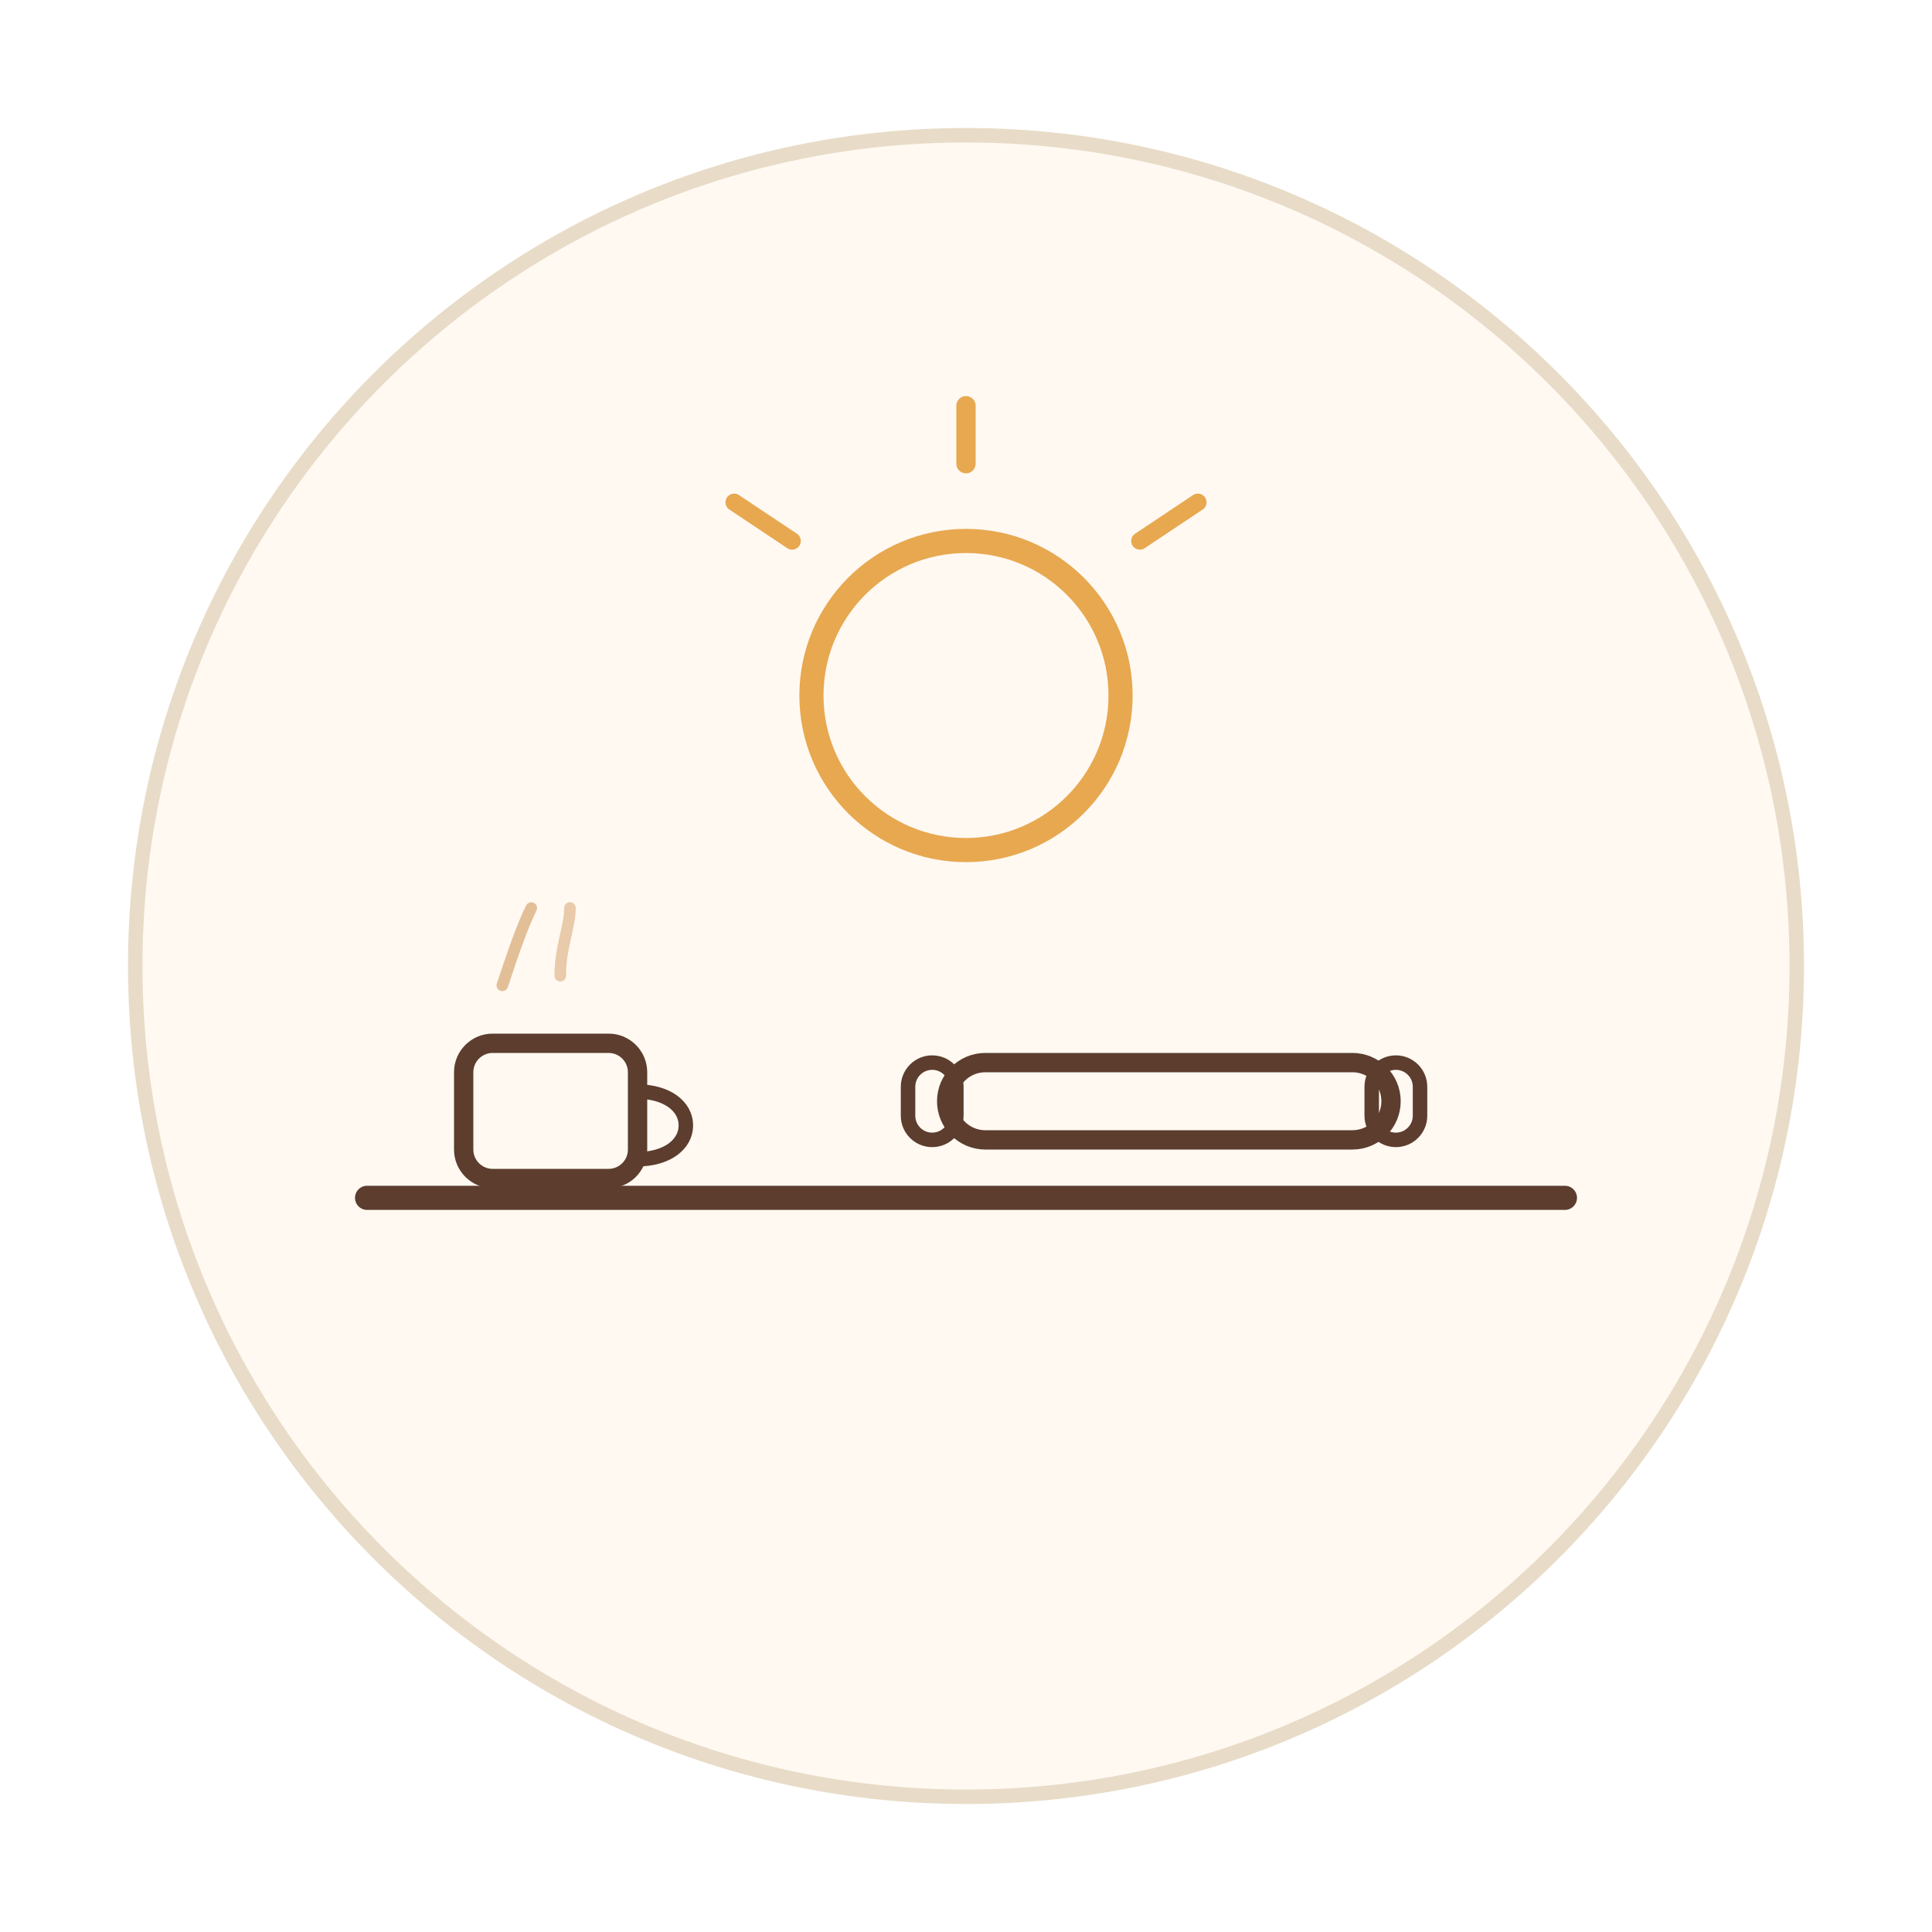
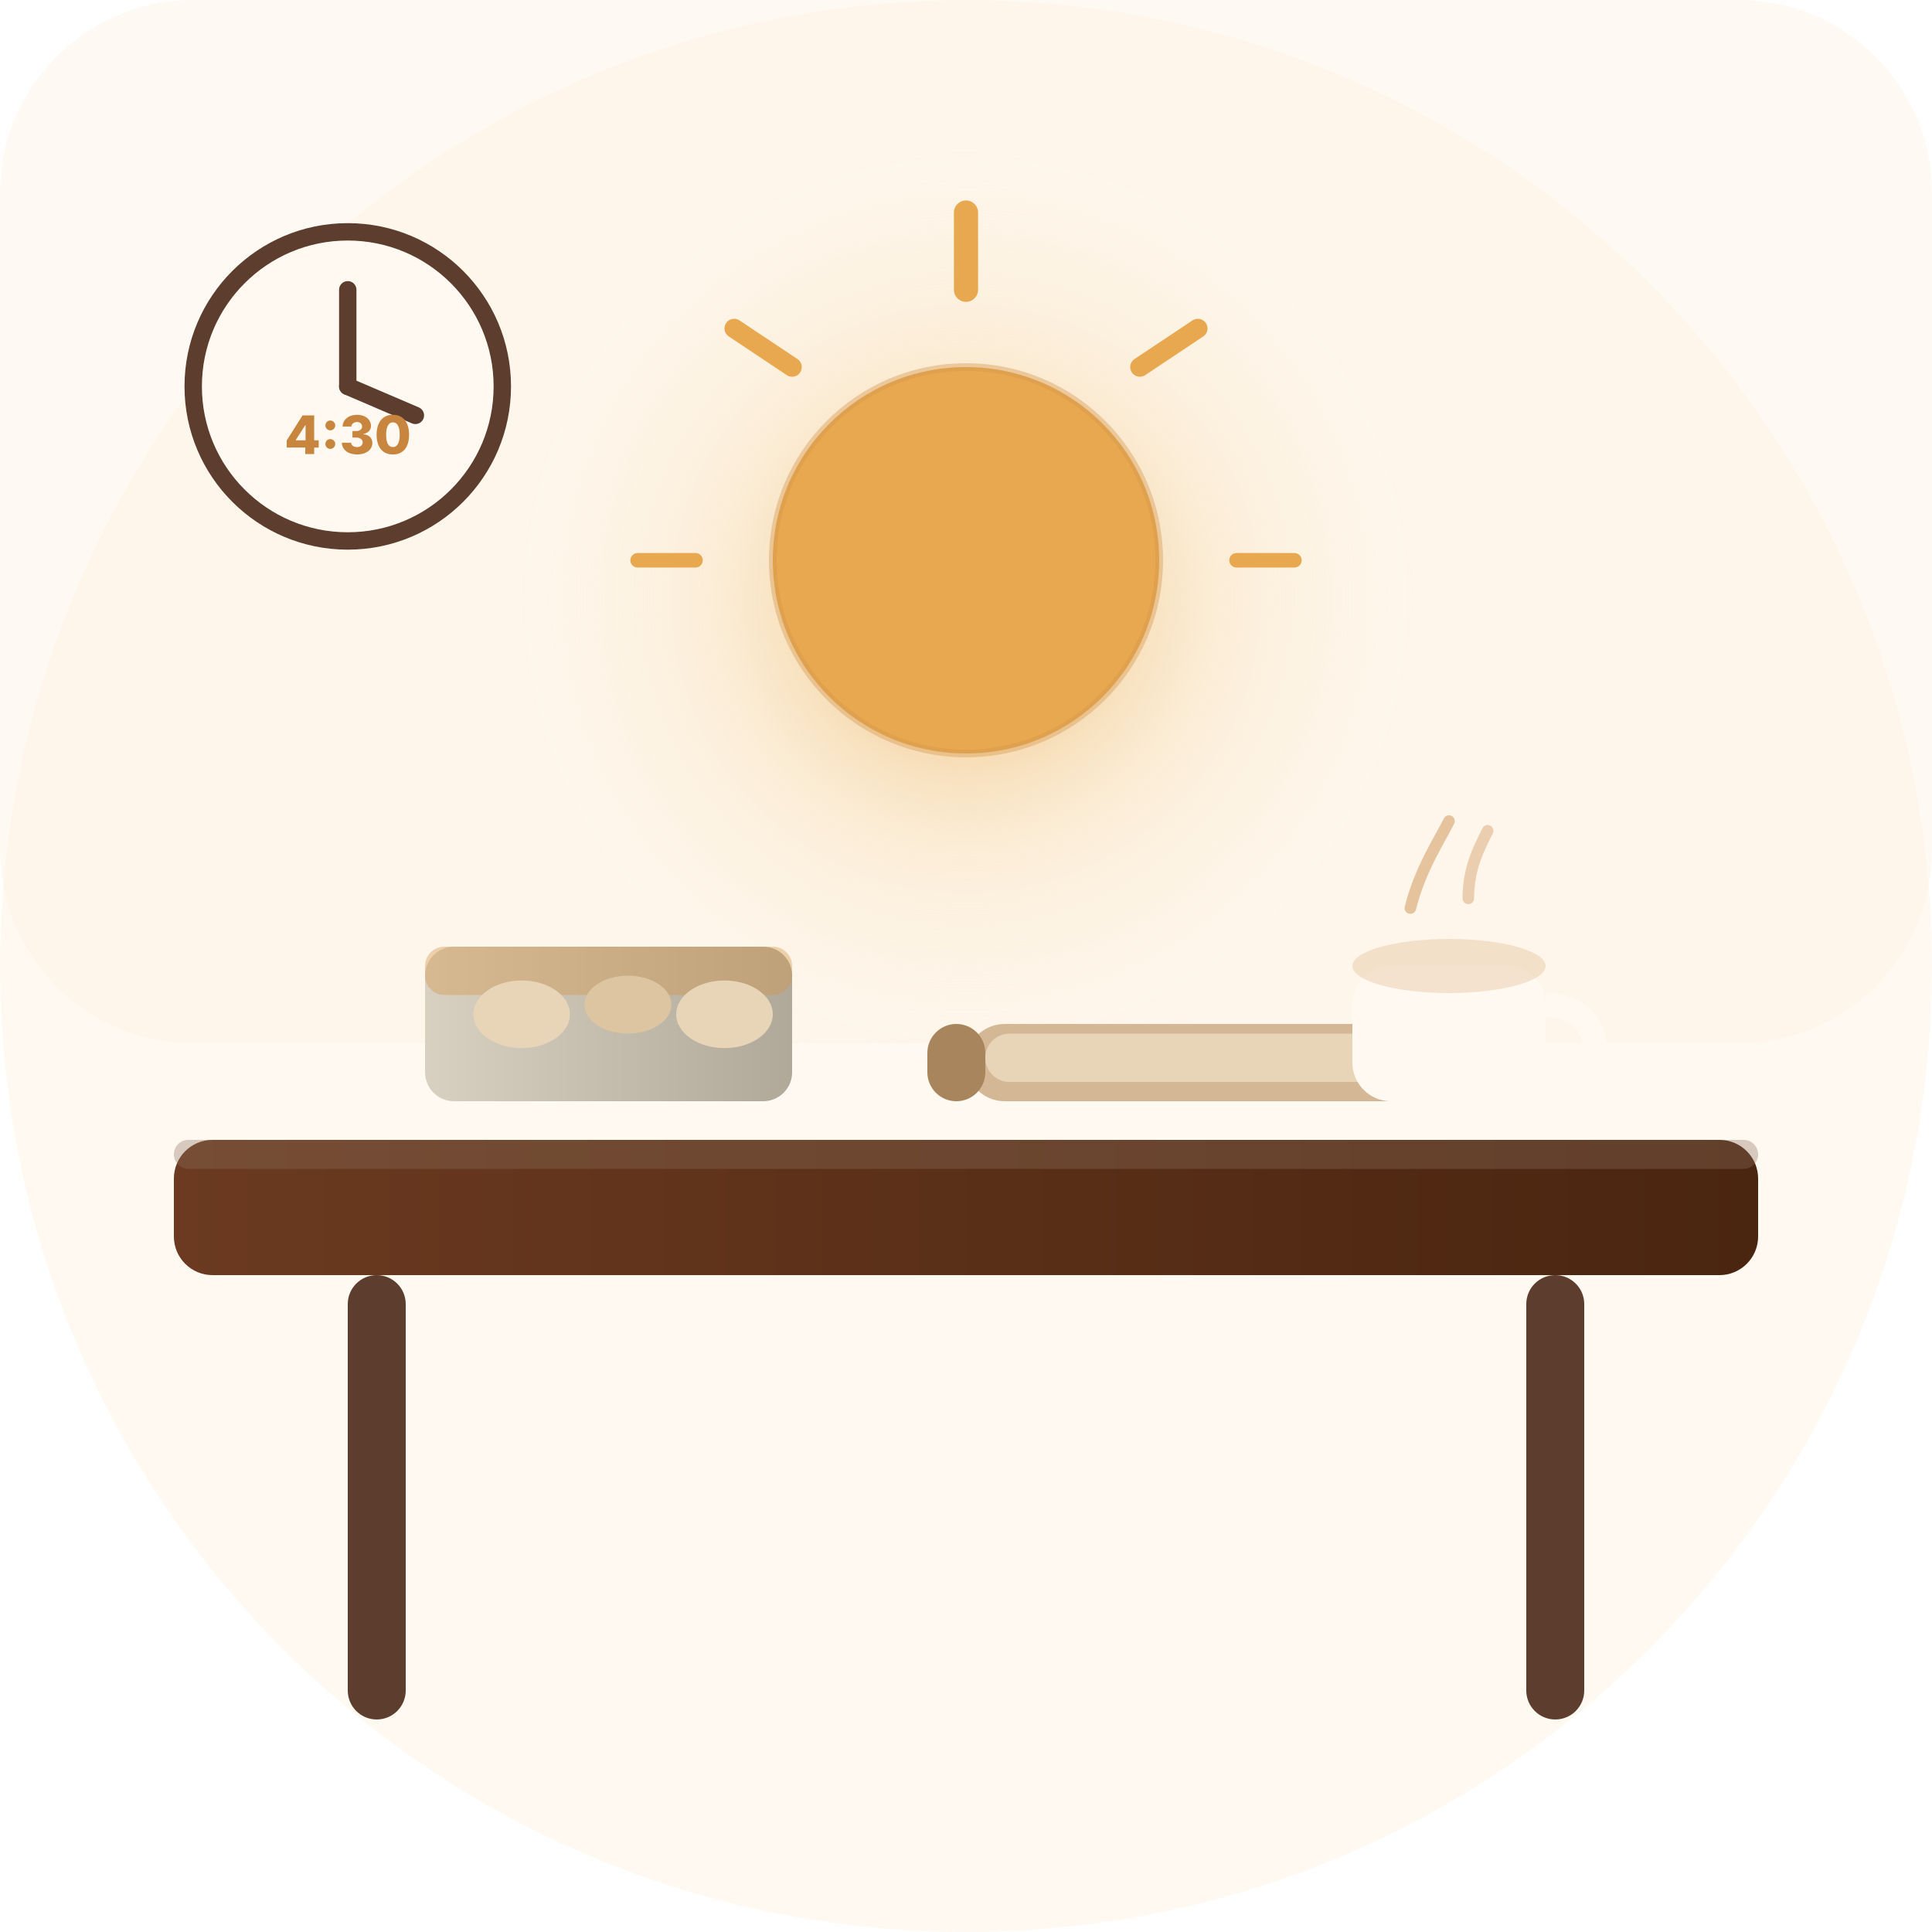
<svg xmlns="http://www.w3.org/2000/svg" width="200" height="200" viewBox="0 0 200 200">
-   <circle cx="100" cy="100" r="86" fill="#FFF9F2" stroke="#E8DCC8" stroke-width="1.5" />
-   <circle cx="100" cy="72" r="16" fill="none" stroke="#E8A850" stroke-width="2.5" stroke-linecap="round" />
-   <path d="M84 72a16 16 0 0 1 32 0" fill="none" stroke="#E8A850" stroke-width="2" stroke-linecap="round" />
-   <line x1="100" y1="48" x2="100" y2="42" stroke="#E8A850" stroke-width="2" stroke-linecap="round" />
-   <line x1="118" y1="56" x2="124" y2="52" stroke="#E8A850" stroke-width="1.8" stroke-linecap="round" />
-   <line x1="82" y1="56" x2="76" y2="52" stroke="#E8A850" stroke-width="1.8" stroke-linecap="round" />
-   <line x1="38" y1="124" x2="162" y2="124" stroke="#5C3D2E" stroke-width="2.5" stroke-linecap="round" />
-   <rect x="98" y="110" width="46" height="8" rx="4" fill="none" stroke="#5C3D2E" stroke-width="2" />
-   <rect x="142" y="110" width="5" height="8" rx="2.5" fill="none" stroke="#5C3D2E" stroke-width="1.5" />
-   <rect x="94" y="110" width="5" height="8" rx="2.5" fill="none" stroke="#5C3D2E" stroke-width="1.5" />
-   <rect x="48" y="108" width="18" height="14" rx="3" fill="none" stroke="#5C3D2E" stroke-width="2" />
-   <path d="M66 113c3 0 5 1.5 5 3.5s-2 3.5-5 3.5" fill="none" stroke="#5C3D2E" stroke-width="1.5" />
-   <path d="M52 102c1-3 2-6 3-8" fill="none" stroke="#C8853E" stroke-width="1.2" stroke-linecap="round" opacity="0.5" />
-   <path d="M58 101c0-3 1-5 1-7" fill="none" stroke="#C8853E" stroke-width="1.2" stroke-linecap="round" opacity="0.4" />
+   <defs>
+     <radialGradient id="glow">
+       <stop offset="0%" stop-color="#E8A850" stop-opacity="0.9" />
+       <stop offset="50%" stop-color="#F5D5A0" stop-opacity="0.3" />
+       <stop offset="100%" stop-color="#FFF9F2" stop-opacity="0" />
+     </radialGradient>
+     <radialGradient id="cookie">
+       <stop offset="0%" stop-color="#E8B860" />
+       <stop offset="60%" stop-color="#C8843C" />
+       <stop offset="100%" stop-color="#A86828" />
+     </radialGradient>
+     <linearGradient id="wood">
+       <stop offset="0%" stop-color="#6B3A20" />
+       <stop offset="100%" stop-color="#4A2510" />
+     </linearGradient>
+     <linearGradient id="metal">
+       <stop offset="0%" stop-color="#D8D0C0" />
+       <stop offset="100%" stop-color="#B0A898" />
+     </linearGradient>
+     <radialGradient id="warm">
+       <stop offset="0%" stop-color="#FDF3E2" stop-opacity="0.6" />
+       <stop offset="100%" stop-color="#FFF9F2" stop-opacity="0" />
+     </radialGradient>
+   </defs>
+   <rect x="0" y="0" width="200" height="200" rx="100" fill="#FFF9F2" />
+   <rect x="0" y="0" width="200" height="108" rx="20" fill="#FDF3E2" opacity="0.4" />
+   <circle cx="100" cy="62" r="50" fill="url(#glow)" />
+   <circle cx="100" cy="58" r="20" fill="#E8A850" />
+   <circle cx="100" cy="58" r="20" fill="none" stroke="#D4954B" stroke-width="0.8" opacity="0.4" />
+   <line x1="100" y1="30" x2="100" y2="22" stroke="#E8A850" stroke-width="2.5" stroke-linecap="round" />
+   <line x1="118" y1="38" x2="124" y2="34" stroke="#E8A850" stroke-width="2" stroke-linecap="round" />
+   <line x1="82" y1="38" x2="76" y2="34" stroke="#E8A850" stroke-width="2" stroke-linecap="round" />
+   <line x1="128" y1="58" x2="134" y2="58" stroke="#E8A850" stroke-width="1.5" stroke-linecap="round" />
+   <line x1="66" y1="58" x2="72" y2="58" stroke="#E8A850" stroke-width="1.5" stroke-linecap="round" />
+   <rect x="18" y="118" width="164" height="14" rx="4" fill="url(#wood)" />
+   <rect x="18" y="118" width="164" height="3" rx="1.5" fill="#8B6F5C" opacity="0.35" />
+   <rect x="36" y="132" width="6" height="46" rx="3" fill="#5C3D2E" />
+   <rect x="158" y="132" width="6" height="46" rx="3" fill="#5C3D2E" />
+   <rect x="100" y="106" width="50" height="8" rx="4" fill="#D4B896" />
+   <rect x="102" y="107" width="46" height="5" rx="2.5" fill="#E8D5B8" />
+   <rect x="96" y="106" width="6" height="8" rx="3" fill="#A8855C" />
+   <rect x="148" y="106" width="6" height="8" rx="3" fill="#A8855C" />
+   <rect x="44" y="98" width="38" height="16" rx="3" fill="url(#metal)" />
+   <rect x="44" y="98" width="38" height="5" rx="2" fill="#D4954B" opacity="0.4" />
+   <ellipse cx="54" cy="105" rx="5" ry="3.5" fill="#E8D5B8" />
+   <ellipse cx="65" cy="104" rx="4.5" ry="3" fill="#DCC5A0" />
+   <ellipse cx="75" cy="105" rx="5" ry="3.5" fill="#E8D5B8" />
+   <rect x="140" y="100" width="20" height="14" rx="4" fill="#FFF9F2" />
+   <path d="M160 104c3 0 5 2 5 4s-2 4-5 4" fill="none" stroke="#FFF9F2" stroke-width="2.5" />
+   <ellipse cx="150" cy="100" rx="10" ry="2.8" fill="#C8853E" opacity="0.2" />
+   <path d="M146 94c1-4 3-7 4-9" fill="none" stroke="#C8853E" stroke-width="1.2" stroke-linecap="round" opacity="0.45" />
+   <path d="M152 93c0-3 1-5 2-7" fill="none" stroke="#C8853E" stroke-width="1.2" stroke-linecap="round" opacity="0.35" />
+   <circle cx="36" cy="40" r="16" fill="#FFF9F2" stroke="#5C3D2E" stroke-width="1.8" />
+   <line x1="36" y1="40" x2="36" y2="30" stroke="#5C3D2E" stroke-width="1.8" stroke-linecap="round" />
+   <line x1="36" y1="40" x2="43" y2="43" stroke="#5C3D2E" stroke-width="1.8" stroke-linecap="round" />
+   <text x="36" y="47" text-anchor="middle" font-size="5.5" font-weight="800" fill="#C8853E" font-family="Inter,sans-serif">4:30</text>
</svg>
